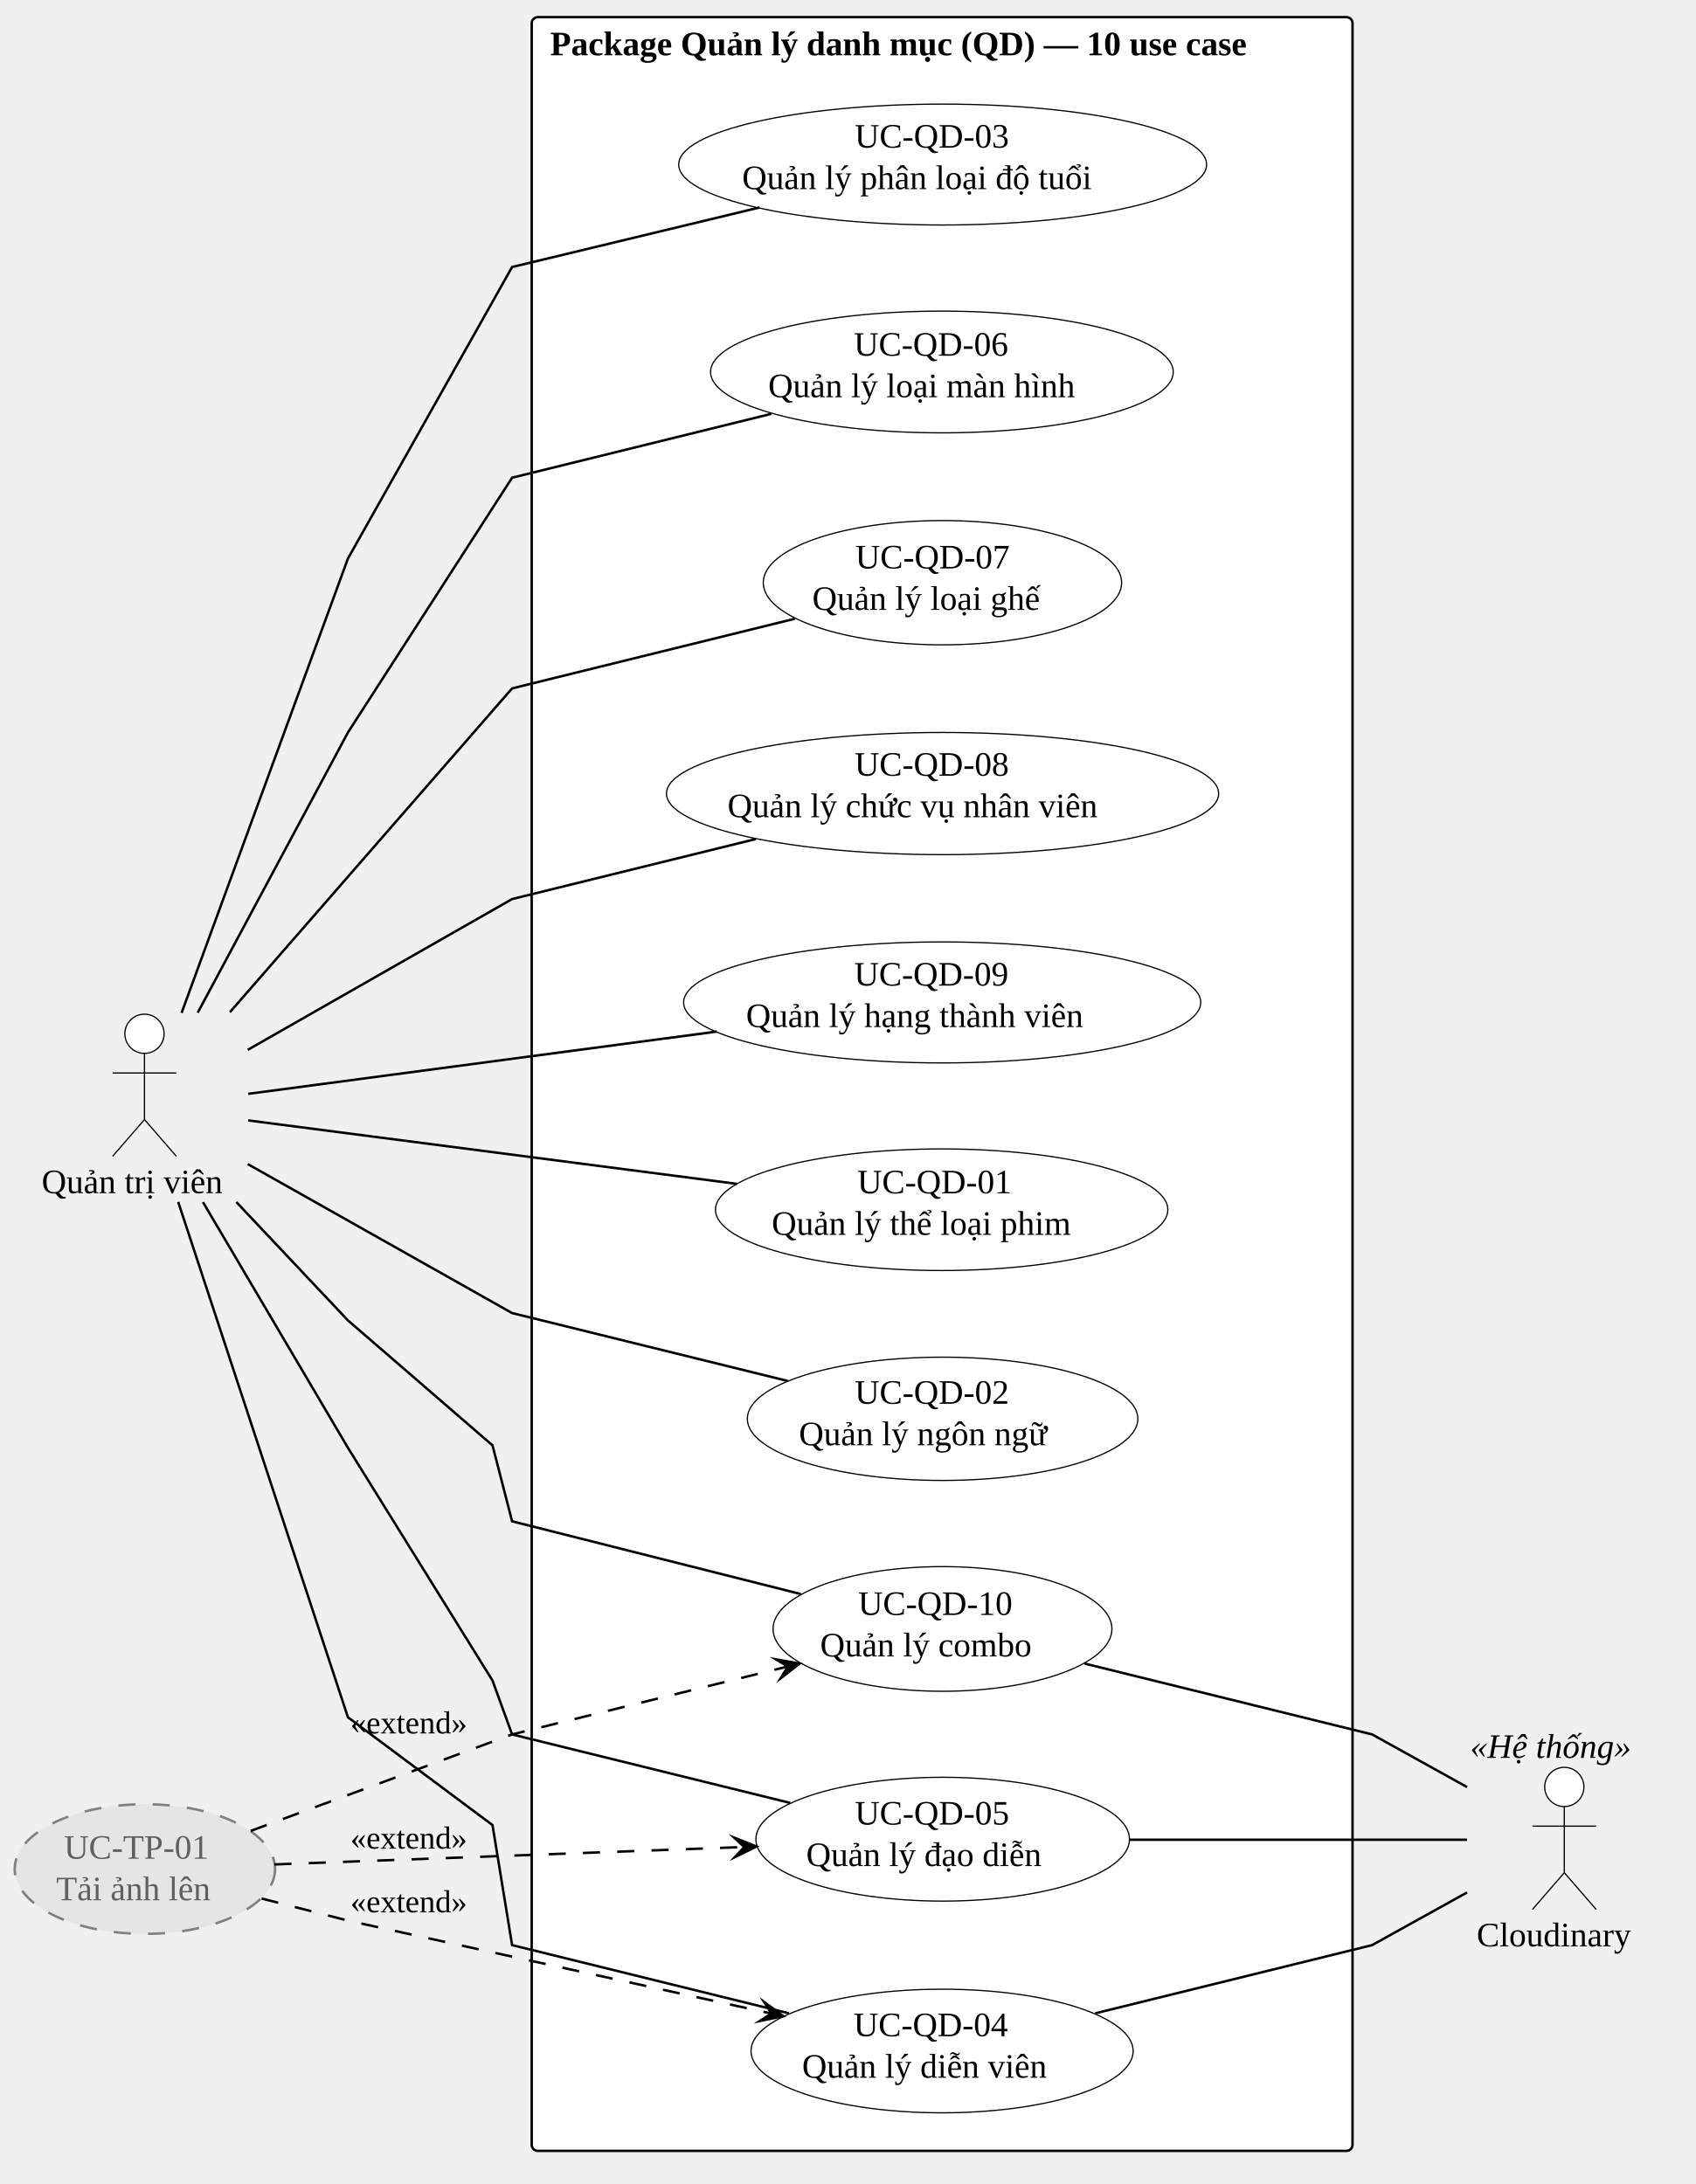
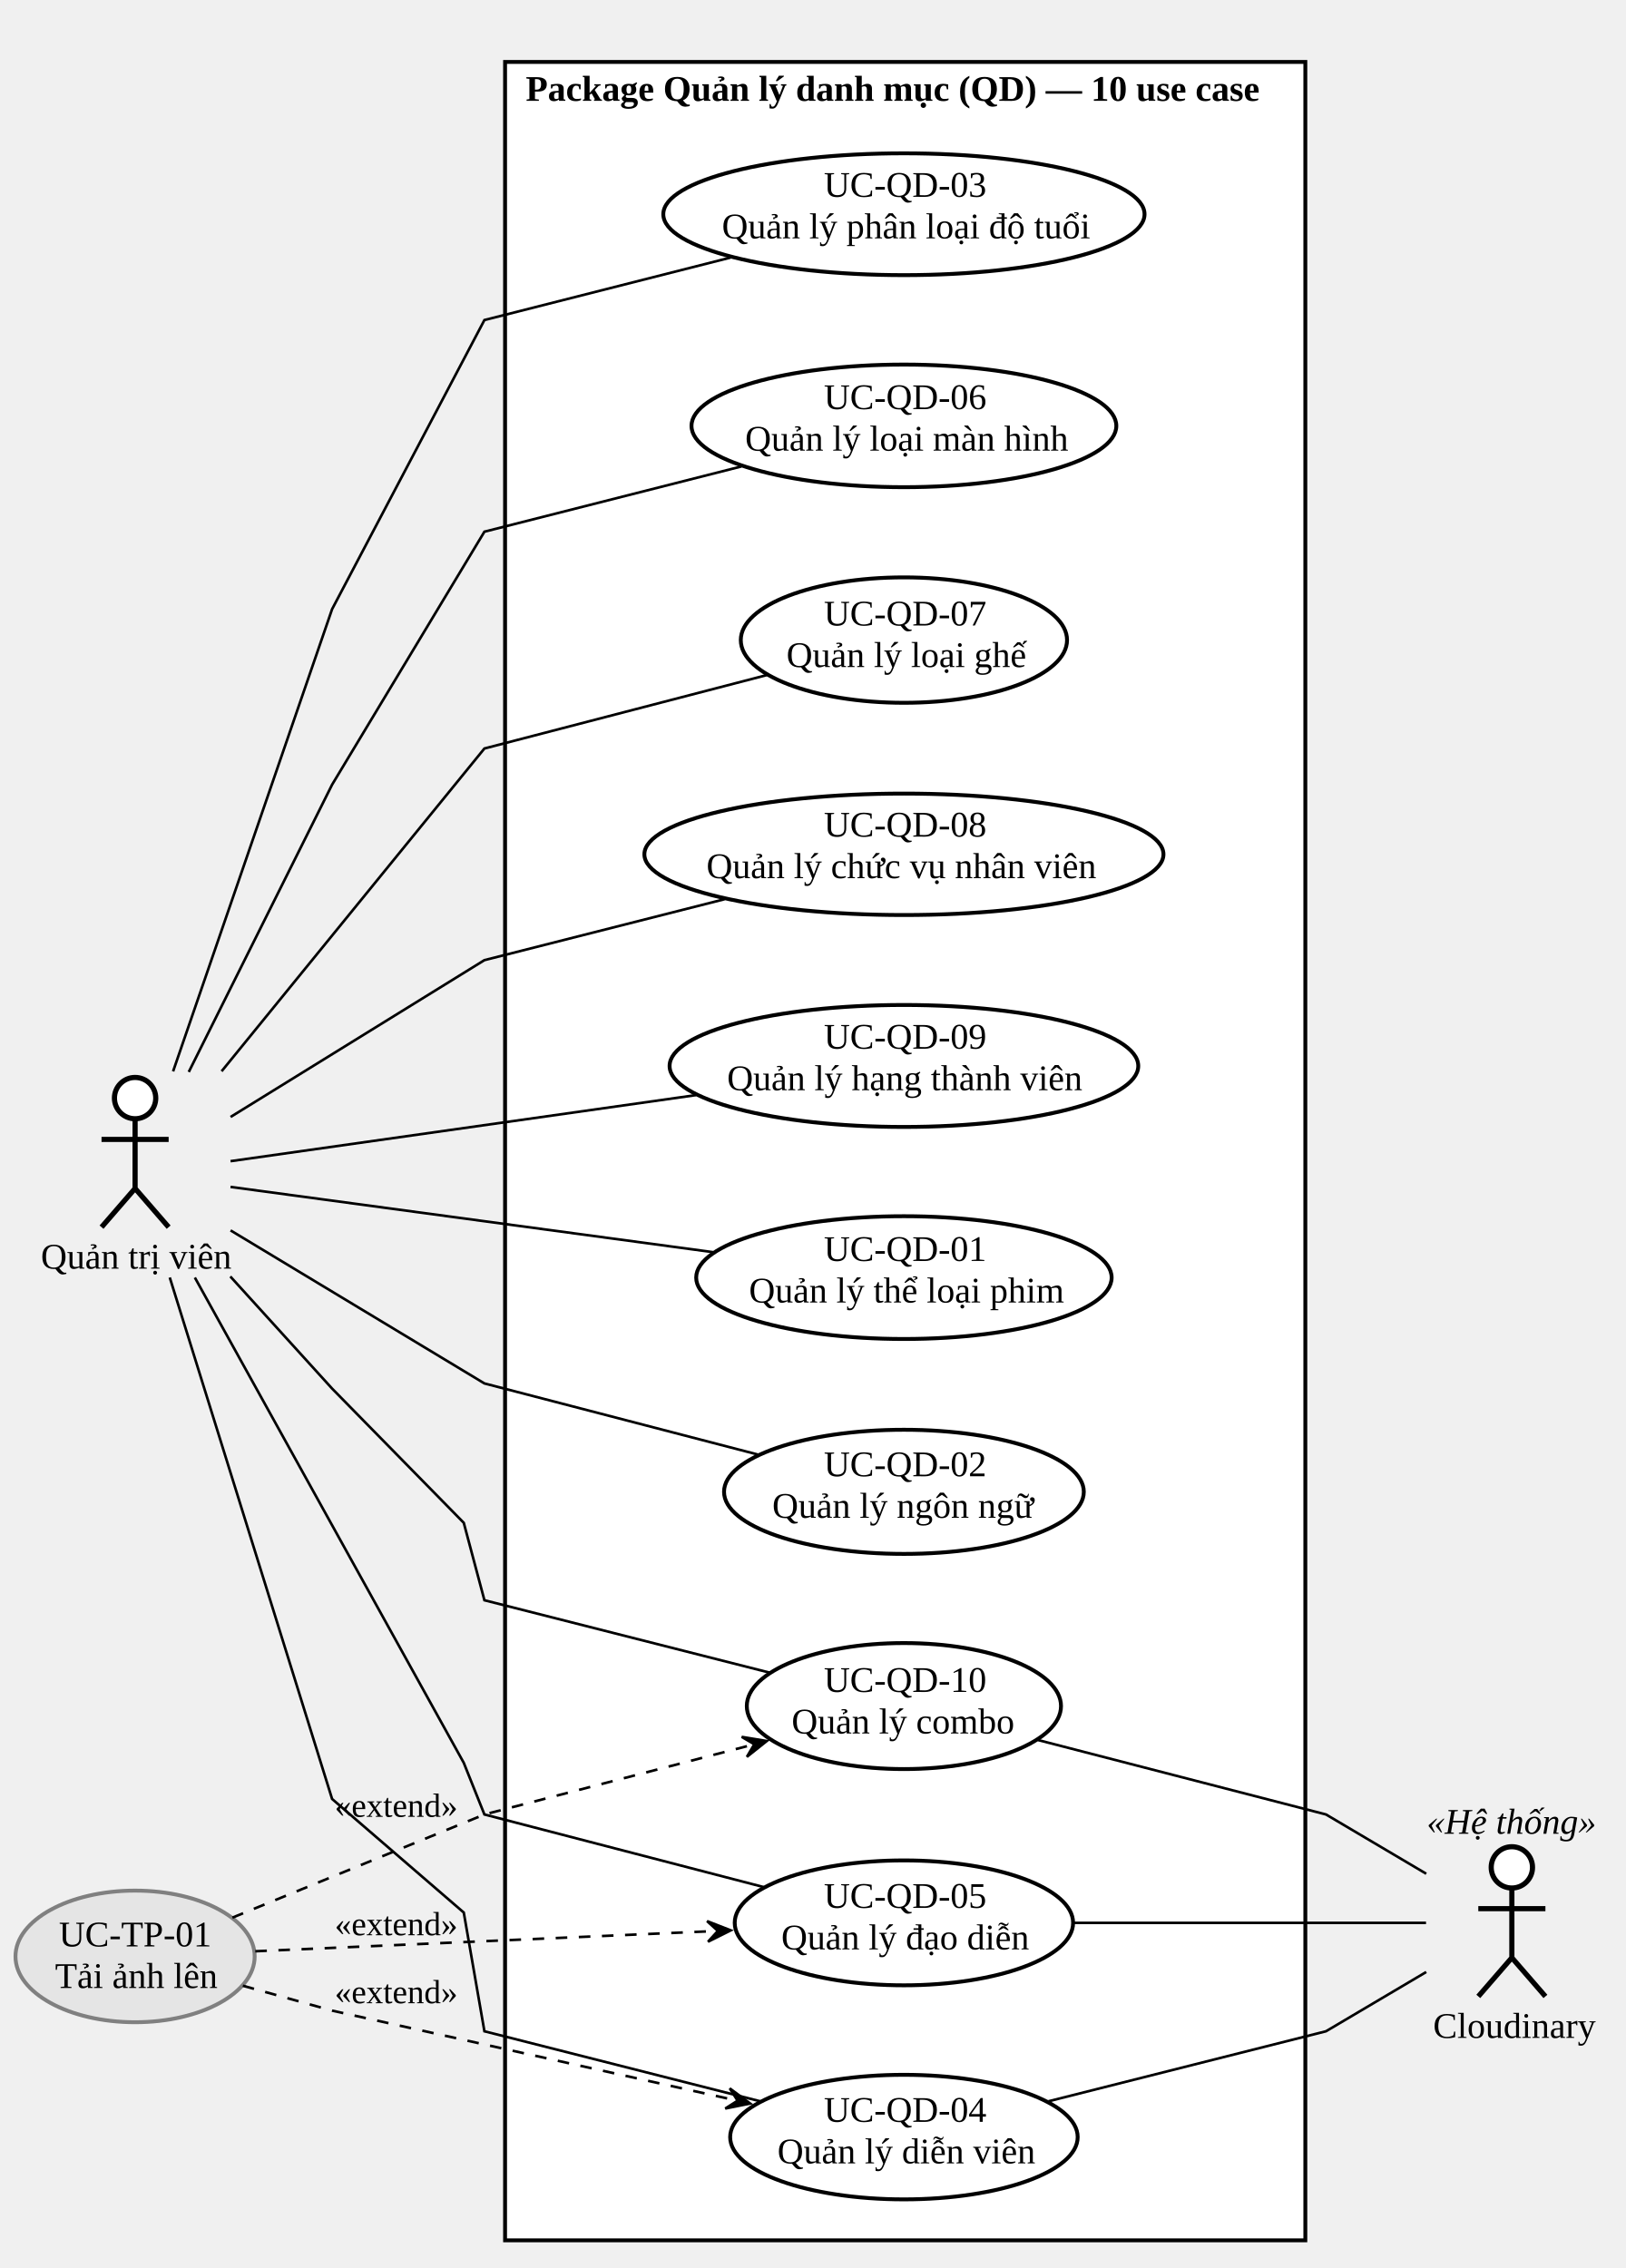
- <svg xmlns="http://www.w3.org/2000/svg" version="1.1" data-diagram-type="DESCRIPTION" style="width:1081px;height:1393px;background:#FFFFFF;" width="1081.25px" height="1393.75px" viewBox="0 0 1081 1393" zoomAndPan="magnify" preserveAspectRatio="none" contentStyleType="text/css">
+ <svg xmlns="http://www.w3.org/2000/svg" contentScriptType="application/ecmascript" contentStyleType="text/css" height="1373.438px" preserveAspectRatio="none" style="width:984px;height:1373px;" version="1.1" viewBox="0 0 984 1373" width="984.375px" zoomAndPan="magnify">
  <defs />
-   <g font-family="sans-serif" lengthAdjust="spacing">
-     <g class="cluster" data-qualified-name="PK" id="ent0002" data-source-line="15">
-       <rect x="339.063" y="10.938" width="523.438" height="1360.938" fill="#FFF" style="stroke:#000;stroke-width:1.563;" rx="3.906" ry="3.906" />
-       <text x="350.826" y="35.254" fill="#000" font-size="21.875" textLength="499.91" font-weight="700" font-family="'Times New Roman'">Package Quản lý danh mục (QD) — 10 use case</text>
-     </g>
-     <g class="entity" data-qualified-name="PK.UC_QD_01" id="ent0003" data-source-line="16">
-       <ellipse cx="600.483" cy="771.589" rx="144.233" ry="38.776" fill="#FFF" style="stroke:#000;stroke-width:0.781;" />
-       <text x="546.688" y="761.134" fill="#000" font-size="21.875" textLength="107.591" font-family="'Times New Roman'">UC-QD-01</text>
-       <text x="492.134" y="787.602" fill="#000" font-size="21.875" textLength="216.699" font-family="'Times New Roman'">Quản lý thể loại phim</text>
-     </g>
-     <g class="entity" data-qualified-name="PK.UC_QD_02" id="ent0004" data-source-line="17">
-       <ellipse cx="601.08" cy="904.939" rx="124.518" ry="39.314" fill="#FFF" style="stroke:#000;stroke-width:0.781;" />
-       <text x="545.063" y="895.328" fill="#000" font-size="21.875" textLength="112.035" font-family="'Times New Roman'">UC-QD-02</text>
-       <text x="509.484" y="921.796" fill="#000" font-size="21.875" textLength="183.192" font-family="'Times New Roman'">Quản lý ngôn ngữ</text>
-     </g>
-     <g class="entity" data-qualified-name="PK.UC_QD_03" id="ent0005" data-source-line="18">
-       <ellipse cx="601.123" cy="104.958" rx="168.31" ry="38.552" fill="#FFF" style="stroke:#000;stroke-width:0.781;" />
-       <text x="545.02" y="94.146" fill="#000" font-size="21.875" textLength="112.206" font-family="'Times New Roman'">UC-QD-03</text>
-       <text x="473.237" y="120.614" fill="#000" font-size="21.875" textLength="255.771" font-family="'Times New Roman'">Quản lý phân loại độ tuổi</text>
-     </g>
-     <g class="entity" data-qualified-name="PK.UC_QD_04" id="ent0006" data-source-line="19">
-       <ellipse cx="600.756" cy="1308.172" rx="121.849" ry="39.422" fill="#FFF" style="stroke:#000;stroke-width:0.781;" />
-       <text x="544.343" y="1298.728" fill="#000" font-size="21.875" textLength="112.825" font-family="'Times New Roman'">UC-QD-04</text>
-       <text x="511.477" y="1325.196" fill="#000" font-size="21.875" textLength="178.557" font-family="'Times New Roman'">Quản lý diễn viên</text>
-     </g>
-     <g class="entity" data-qualified-name="PK.UC_QD_05" id="ent0007" data-source-line="20">
-       <ellipse cx="601.15" cy="1173.078" rx="119.119" ry="39.485" fill="#FFF" style="stroke:#000;stroke-width:0.781;" />
-       <text x="545.154" y="1163.731" fill="#000" font-size="21.875" textLength="111.992" font-family="'Times New Roman'">UC-QD-05</text>
-       <text x="514.11" y="1190.199" fill="#000" font-size="21.875" textLength="174.081" font-family="'Times New Roman'">Quản lý đạo diễn</text>
-     </g>
-     <g class="entity" data-qualified-name="PK.UC_QD_06" id="ent0008" data-source-line="21">
-       <ellipse cx="600.647" cy="237.256" rx="147.522" ry="38.819" fill="#FFF" style="stroke:#000;stroke-width:0.781;" />
-       <text x="544.517" y="226.87" fill="#000" font-size="21.875" textLength="112.259" font-family="'Times New Roman'">UC-QD-06</text>
-       <text x="489.883" y="253.338" fill="#000" font-size="21.875" textLength="221.527" font-family="'Times New Roman'">Quản lý loại màn hình</text>
-     </g>
-     <g class="entity" data-qualified-name="PK.UC_QD_07" id="ent0009" data-source-line="22">
-       <ellipse cx="600.993" cy="371.661" rx="114.274" ry="39.63" fill="#FFF" style="stroke:#000;stroke-width:0.781;" />
-       <text x="545.456" y="362.537" fill="#000" font-size="21.875" textLength="111.073" font-family="'Times New Roman'">UC-QD-07</text>
-       <text x="517.984" y="389.005" fill="#000" font-size="21.875" textLength="166.017" font-family="'Times New Roman'">Quản lý loại ghế</text>
-     </g>
-     <g class="entity" data-qualified-name="PK.UC_QD_08" id="ent0010" data-source-line="23">
-       <ellipse cx="601.053" cy="506.148" rx="176.053" ry="38.961" fill="#FFF" style="stroke:#000;stroke-width:0.781;" />
-       <text x="544.939" y="494.764" fill="#000" font-size="21.875" textLength="112.227" font-family="'Times New Roman'">UC-QD-08</text>
-       <text x="463.917" y="521.232" fill="#000" font-size="21.875" textLength="274.271" font-family="'Times New Roman'">Quản lý chức vụ nhân viên</text>
-     </g>
-     <g class="entity" data-qualified-name="PK.UC_QD_09" id="ent0011" data-source-line="24">
-       <ellipse cx="600.815" cy="639.37" rx="164.877" ry="38.589" fill="#FFF" style="stroke:#000;stroke-width:0.781;" />
-       <text x="544.685" y="628.617" fill="#000" font-size="21.875" textLength="112.259" font-family="'Times New Roman'">UC-QD-09</text>
-       <text x="475.749" y="655.085" fill="#000" font-size="21.875" textLength="250.131" font-family="'Times New Roman'">Quản lý hạng thành viên</text>
-     </g>
-     <g class="entity" data-qualified-name="PK.UC_QD_10" id="ent0012" data-source-line="25">
-       <ellipse cx="601.019" cy="1038.969" rx="108.05" ry="39.75" fill="#FFF" style="stroke:#000;stroke-width:0.781;" />
-       <text x="547.223" y="1030.028" fill="#000" font-size="21.875" textLength="107.591" font-family="'Times New Roman'">UC-QD-10</text>
-       <text x="522.993" y="1056.496" fill="#000" font-size="21.875" textLength="156.052" font-family="'Times New Roman'">Quản lý combo</text>
-     </g>
-     <g class="entity" data-qualified-name="A_QTV" id="ent0001" data-source-line="14">
-       <ellipse cx="92.129" cy="659.375" rx="12.5" ry="12.5" fill="#FFF" style="stroke:#000;stroke-width:0.781;" />
-       <path d="M92.129,671.875 L92.129,714.063 M71.816,684.375 L112.441,684.375 M92.129,714.063 L71.816,737.5 M92.129,714.063 L112.441,737.5" style="stroke:#000;stroke-width:0.781;" fill="none" />
-       <text x="26.563" y="761.035" fill="#000" font-size="21.875" textLength="131.133" font-family="'Times New Roman'">Quản trị viên</text>
-     </g>
-     <g class="entity" data-qualified-name="UC_TP_01" id="ent0013" data-source-line="27">
-       <ellipse cx="92.389" cy="1192.121" rx="83.014" ry="41.34" fill="#E5E5E5" style="stroke:#808080;stroke-width:1.563;stroke-dasharray:10.938,10.938;" />
-       <text x="40.804" y="1185.539" fill="#606060" font-size="21.875" textLength="103.169" font-family="'Times New Roman'">UC-TP-01</text>
-       <text x="35.827" y="1212.007" fill="#606060" font-size="21.875" textLength="113.124" font-family="'Times New Roman'">Tải ảnh lên</text>
-     </g>
-     <g class="entity" data-qualified-name="A_CLD" id="ent0014" data-source-line="28">
-       <ellipse cx="997.544" cy="1139.749" rx="12.5" ry="12.5" fill="#FFF" style="stroke:#000;stroke-width:0.781;" />
-       <path d="M997.544,1152.249 L997.544,1194.437 M977.232,1164.749 L1017.857,1164.749 M997.544,1194.437 L977.232,1217.874 M997.544,1194.437 L1017.857,1217.874" style="stroke:#000;stroke-width:0.781;" fill="none" />
-       <text x="941.666" y="1241.409" fill="#000" font-size="21.875" textLength="111.757" font-family="'Times New Roman'">Cloudinary</text>
-       <text x="937.5" y="1121.191" fill="#000" font-size="21.875" textLength="120.088" font-style="italic" font-family="'Times New Roman'">«Hệ thống»</text>
-     </g>
-     <g class="link" data-entity-1="ent0001" data-entity-2="ent0003" id="lnk15" data-source-line="29" data-link-type="association">
-       <path d="M158.281,714.625 C236.531,724.781 370.297,742.156 470.031,755.109" style="stroke:#000;stroke-width:1.563;" fill="none" id="A_QTV-UC_QD_01" />
-     </g>
-     <g class="link" data-entity-1="ent0001" data-entity-2="ent0004" id="lnk16" data-source-line="30" data-link-type="association">
-       <path d="M157.984,742.469 C226.891,781.313 326.563,837.5 326.563,837.5 C326.563,837.5 423.953,861.5 502.328,880.813" style="stroke:#000;stroke-width:1.563;" fill="none" id="A_QTV-UC_QD_02" />
-     </g>
-     <g class="link" data-entity-1="ent0001" data-entity-2="ent0005" id="lnk17" data-source-line="31" data-link-type="association">
-       <path d="M115.781,646.078 C152.406,546.016 221.875,356.25 221.875,356.25 C221.875,356.25 326.563,170.313 326.563,170.313 C326.563,170.313 409.859,150.266 484.375,132.328" style="stroke:#000;stroke-width:1.563;" fill="none" id="A_QTV-UC_QD_03" />
-     </g>
-     <g class="link" data-entity-1="ent0001" data-entity-2="ent0006" id="lnk18" data-source-line="32" data-link-type="association">
-       <path d="M113.625,766.609 C149.609,875.891 221.875,1095.313 221.875,1095.313 C221.875,1095.313 314.063,1164.063 314.063,1164.063 C314.063,1164.063 326.563,1240.625 326.563,1240.625 C326.563,1240.625 424.594,1264.781 503.094,1284.125" style="stroke:#000;stroke-width:1.563;" fill="none" id="A_QTV-UC_QD_04" />
-     </g>
-     <g class="link" data-entity-1="ent0001" data-entity-2="ent0007" id="lnk19" data-source-line="33" data-link-type="association">
-       <path d="M129.438,766.75 C167.344,831.016 221.875,923.438 221.875,923.438 C221.875,923.438 314.063,1071.875 314.063,1071.875 C314.063,1071.875 326.563,1106.25 326.563,1106.25 C326.563,1106.25 425.234,1130.563 503.859,1149.938" style="stroke:#000;stroke-width:1.563;" fill="none" id="A_QTV-UC_QD_05" />
-     </g>
-     <g class="link" data-entity-1="ent0001" data-entity-2="ent0008" id="lnk20" data-source-line="34" data-link-type="association">
-       <path d="M126.078,645.922 C164.031,575.109 221.875,467.188 221.875,467.188 C221.875,467.188 326.563,304.688 326.563,304.688 C326.563,304.688 415.547,282.766 491.844,263.953" style="stroke:#000;stroke-width:1.563;" fill="none" id="A_QTV-UC_QD_06" />
-     </g>
-     <g class="link" data-entity-1="ent0001" data-entity-2="ent0009" id="lnk21" data-source-line="35" data-link-type="association">
-       <path d="M146.578,645.625 C215.266,566.797 326.563,439.063 326.563,439.063 C326.563,439.063 427.813,414.109 506.906,394.625" style="stroke:#000;stroke-width:1.563;" fill="none" id="A_QTV-UC_QD_07" />
-     </g>
-     <g class="link" data-entity-1="ent0001" data-entity-2="ent0010" id="lnk22" data-source-line="36" data-link-type="association">
-       <path d="M157.984,669.609 C226.891,630.297 326.563,573.438 326.563,573.438 C326.563,573.438 408.109,553.344 482,535.141" style="stroke:#000;stroke-width:1.563;" fill="none" id="A_QTV-UC_QD_08" />
-     </g>
-     <g class="link" data-entity-1="ent0001" data-entity-2="ent0011" id="lnk23" data-source-line="37" data-link-type="association">
-       <path d="M158.281,697.672 C233.203,687.719 359.031,670.984 457.141,657.953" style="stroke:#000;stroke-width:1.563;" fill="none" id="A_QTV-UC_QD_09" />
-     </g>
-     <g class="link" data-entity-1="ent0001" data-entity-2="ent0012" id="lnk24" data-source-line="38" data-link-type="association">
-       <path d="M150.688,766.672 C184.906,802.969 221.875,842.188 221.875,842.188 C221.875,842.188 314.063,921.875 314.063,921.875 C314.063,921.875 326.563,970.313 326.563,970.313 C326.563,970.313 431.078,996.672 510.687,1016.734" style="stroke:#000;stroke-width:1.563;" fill="none" id="A_QTV-UC_QD_10" />
-     </g>
-     <g class="link" data-entity-1="ent0006" data-entity-2="ent0014" id="lnk25" data-source-line="39" data-link-type="association">
-       <path d="M698.469,1284.125 C776.969,1264.781 875,1240.625 875,1240.625 C875,1240.625 905.281,1223.828 935.547,1207.031" style="stroke:#000;stroke-width:1.563;" fill="none" id="UC_QD_04-A_CLD" />
-     </g>
-     <g class="link" data-entity-1="ent0007" data-entity-2="ent0014" id="lnk26" data-source-line="40" data-link-type="association">
-       <path d="M719.953,1173.438 C790.875,1173.438 878.281,1173.438 935.516,1173.438" style="stroke:#000;stroke-width:1.563;" fill="none" id="UC_QD_05-A_CLD" />
-     </g>
-     <g class="link" data-entity-1="ent0012" data-entity-2="ent0014" id="lnk27" data-source-line="41" data-link-type="association">
-       <path d="M691.625,1061.063 C771.141,1080.656 875,1106.25 875,1106.25 C875,1106.25 905.281,1123.047 935.547,1139.844" style="stroke:#000;stroke-width:1.563;" fill="none" id="UC_QD_10-A_CLD" />
-     </g>
-     <g class="link" data-entity-1="ent0013" data-entity-2="ent0006" id="lnk28" data-source-line="42" data-link-type="dependency">
-       <path d="M166.797,1210.891 C195.563,1218.266 221.875,1225 221.875,1225 C221.875,1225 380.151,1259.731 491.947,1284.278" style="stroke:#000;stroke-width:1.563;stroke-dasharray:10.938,10.938;" fill="none" id="UC_TP_01-to-UC_QD_04" />
-       <polygon points="499.578,1285.953,487.183,1276.833,491.947,1284.278,484.502,1289.042,499.578,1285.953" fill="#000" style="stroke:#000;stroke-width:1.563;stroke-linejoin:miter;stroke-miterlimit:10;" />
-       <text x="223.438" y="1219.678" fill="#000" font-size="20.313" textLength="89.522" font-family="'Times New Roman'">«extend»</text>
-     </g>
-     <g class="link" data-entity-1="ent0013" data-entity-2="ent0007" id="lnk29" data-source-line="43" data-link-type="dependency">
-       <path d="M174.969,1189.172 C258.125,1186.094 380.396,1181.556 474.599,1178.056" style="stroke:#000;stroke-width:1.563;stroke-dasharray:10.938,10.938;" fill="none" id="UC_TP_01-to-UC_QD_05" />
-       <polygon points="482.406,1177.766,468.121,1172.042,474.599,1178.056,468.585,1184.533,482.406,1177.766" fill="#000" style="stroke:#000;stroke-width:1.563;stroke-linejoin:miter;stroke-miterlimit:10;" />
-       <text x="223.438" y="1179.053" fill="#000" font-size="20.313" textLength="89.522" font-family="'Times New Roman'">«extend»</text>
-     </g>
-     <g class="link" data-entity-1="ent0013" data-entity-2="ent0012" id="lnk30" data-source-line="44" data-link-type="dependency">
-       <path d="M159.844,1167.797 C228.672,1142.391 326.563,1106.25 326.563,1106.25 C326.563,1106.25 422.836,1082.525 502.352,1062.932" style="stroke:#000;stroke-width:1.563;stroke-dasharray:10.938,10.938;" fill="none" id="UC_TP_01-to-UC_QD_10" />
-       <polygon points="509.938,1061.063,494.788,1058.359,502.352,1062.932,497.779,1070.496,509.938,1061.063" fill="#000" style="stroke:#000;stroke-width:1.563;stroke-linejoin:miter;stroke-miterlimit:10;" />
-       <text x="223.438" y="1105.615" fill="#000" font-size="20.313" textLength="89.522" font-family="'Times New Roman'">«extend»</text>
-     </g>
+   <g>
+     <rect fill="#FFFFFF" height="1318.75" style="stroke: #000000; stroke-width: 2.344;" width="484.375" x="305.703" y="37.5" />
+     <text fill="#000000" font-family="Times New Roman" font-size="21.875" font-weight="bold" lengthAdjust="spacingAndGlyphs" textLength="459.375" x="318.203" y="61.047">Package Quản lý danh mục (QD) — 10 use case</text>
+     <ellipse cx="547.107" cy="773.431" fill="#FFFFFF" rx="125.732" ry="37.165" style="stroke: #000000; stroke-width: 2.344;" />
+     <text fill="#000000" font-family="Times New Roman" font-size="21.875" lengthAdjust="spacingAndGlyphs" textLength="96.875" x="498.67" y="763.352">UC-QD-01</text>
+     <text fill="#000000" font-family="Times New Roman" font-size="21.875" lengthAdjust="spacingAndGlyphs" textLength="187.5" x="453.357" y="788.506">Quản lý thể loại phim</text>
+     <ellipse cx="547.114" cy="903.124" fill="#FFFFFF" rx="108.88" ry="37.577" style="stroke: #000000; stroke-width: 2.344;" />
+     <text fill="#000000" font-family="Times New Roman" font-size="21.875" lengthAdjust="spacingAndGlyphs" textLength="96.875" x="498.677" y="893.69">UC-QD-02</text>
+     <text fill="#000000" font-family="Times New Roman" font-size="21.875" lengthAdjust="spacingAndGlyphs" textLength="159.375" x="467.427" y="918.844">Quản lý ngôn ngữ</text>
+     <ellipse cx="547.111" cy="129.687" fill="#FFFFFF" rx="145.642" ry="36.874" style="stroke: #000000; stroke-width: 2.344;" />
+     <text fill="#000000" font-family="Times New Roman" font-size="21.875" lengthAdjust="spacingAndGlyphs" textLength="96.875" x="498.673" y="119.145">UC-QD-03</text>
+     <text fill="#000000" font-family="Times New Roman" font-size="21.875" lengthAdjust="spacingAndGlyphs" textLength="220.312" x="436.954" y="144.3">Quản lý phân loại độ tuổi</text>
+     <ellipse cx="547.112" cy="1293.749" fill="#FFFFFF" rx="105.174" ry="37.702" style="stroke: #000000; stroke-width: 2.344;" />
+     <text fill="#000000" font-family="Times New Roman" font-size="21.875" lengthAdjust="spacingAndGlyphs" textLength="96.875" x="498.674" y="1284.508">UC-QD-04</text>
+     <text fill="#000000" font-family="Times New Roman" font-size="21.875" lengthAdjust="spacingAndGlyphs" textLength="153.125" x="470.549" y="1309.662">Quản lý diễn viên</text>
+     <ellipse cx="547.111" cy="1164.057" fill="#FFFFFF" rx="102.407" ry="37.807" style="stroke: #000000; stroke-width: 2.344;" />
+     <text fill="#000000" font-family="Times New Roman" font-size="21.875" lengthAdjust="spacingAndGlyphs" textLength="96.875" x="498.673" y="1154.978">UC-QD-05</text>
+     <text fill="#000000" font-family="Times New Roman" font-size="21.875" lengthAdjust="spacingAndGlyphs" textLength="148.438" x="472.892" y="1180.132">Quản lý đạo diễn</text>
+     <ellipse cx="547.11" cy="257.817" fill="#FFFFFF" rx="128.563" ry="37.114" style="stroke: #000000; stroke-width: 2.344;" />
+     <text fill="#000000" font-family="Times New Roman" font-size="21.875" lengthAdjust="spacingAndGlyphs" textLength="96.875" x="498.673" y="247.658">UC-QD-06</text>
+     <text fill="#000000" font-family="Times New Roman" font-size="21.875" lengthAdjust="spacingAndGlyphs" textLength="192.188" x="451.016" y="272.812">Quản lý loại màn hình</text>
+     <ellipse cx="547.112" cy="387.495" fill="#FFFFFF" rx="98.737" ry="37.964" style="stroke: #000000; stroke-width: 2.344;" />
+     <text fill="#000000" font-family="Times New Roman" font-size="21.875" lengthAdjust="spacingAndGlyphs" textLength="96.875" x="498.674" y="378.657">UC-QD-07</text>
+     <text fill="#000000" font-family="Times New Roman" font-size="21.875" lengthAdjust="spacingAndGlyphs" textLength="142.188" x="476.018" y="403.811">Quản lý loại ghế</text>
+     <ellipse cx="547.112" cy="517.182" fill="#FFFFFF" rx="157.096" ry="36.76" style="stroke: #000000; stroke-width: 2.344;" />
+     <text fill="#000000" font-family="Times New Roman" font-size="21.875" lengthAdjust="spacingAndGlyphs" textLength="96.875" x="498.675" y="506.458">UC-QD-08</text>
+     <text fill="#000000" font-family="Times New Roman" font-size="21.875" lengthAdjust="spacingAndGlyphs" textLength="239.062" x="427.581" y="531.612">Quản lý chức vụ nhân viên</text>
+     <ellipse cx="547.116" cy="645.31" fill="#FFFFFF" rx="141.835" ry="36.919" style="stroke: #000000; stroke-width: 2.344;" />
+     <text fill="#000000" font-family="Times New Roman" font-size="21.875" lengthAdjust="spacingAndGlyphs" textLength="96.875" x="498.678" y="634.841">UC-QD-09</text>
+     <text fill="#000000" font-family="Times New Roman" font-size="21.875" lengthAdjust="spacingAndGlyphs" textLength="214.062" x="440.085" y="659.995">Quản lý hạng thành viên</text>
+     <ellipse cx="547.106" cy="1032.816" fill="#FFFFFF" rx="95.09" ry="38.144" style="stroke: #000000; stroke-width: 2.344;" />
+     <text fill="#000000" font-family="Times New Roman" font-size="21.875" lengthAdjust="spacingAndGlyphs" textLength="96.875" x="498.668" y="1024.252">UC-QD-10</text>
+     <text fill="#000000" font-family="Times New Roman" font-size="21.875" lengthAdjust="spacingAndGlyphs" textLength="135.938" x="479.137" y="1049.407">Quản lý combo</text>
+     <ellipse cx="81.766" cy="664.766" fill="#FFFFFF" rx="12.5" ry="12.5" style="stroke: #000000; stroke-width: 3.125;" />
+     <path d="M81.766,677.266 L81.766,719.453 M61.453,689.766 L102.078,689.766 M81.766,719.453 L61.453,742.891 M81.766,719.453 L102.078,742.891 " fill="none" style="stroke: #000000; stroke-width: 3.125;" />
+     <text fill="#000000" font-family="Times New Roman" font-size="21.875" lengthAdjust="spacingAndGlyphs" textLength="114.062" x="24.734" y="768">Quản trị viên</text>
+     <ellipse cx="81.76" cy="1184.375" fill="#E5E5E5" rx="72.385" ry="39.843" style="stroke: #808080; stroke-width: 2.344;" />
+     <text fill="#000000" font-family="Times New Roman" font-size="21.875" lengthAdjust="spacingAndGlyphs" textLength="92.188" x="35.666" y="1178.312">UC-TP-01</text>
+     <text fill="#000000" font-family="Times New Roman" font-size="21.875" lengthAdjust="spacingAndGlyphs" textLength="96.875" x="33.322" y="1203.466">Tải ảnh lên</text>
+     <ellipse cx="915.078" cy="1130.467" fill="#FFFFFF" rx="12.5" ry="12.5" style="stroke: #000000; stroke-width: 3.125;" />
+     <path d="M915.078,1142.967 L915.078,1185.154 M894.766,1155.467 L935.391,1155.467 M915.078,1185.154 L894.766,1208.592 M915.078,1185.154 L935.391,1208.592 " fill="none" style="stroke: #000000; stroke-width: 3.125;" />
+     <text fill="#000000" font-family="Times New Roman" font-size="21.875" lengthAdjust="spacingAndGlyphs" textLength="95.312" x="867.422" y="1233.701">Cloudinary</text>
+     <text fill="#000000" font-family="Times New Roman" font-size="21.875" font-style="italic" lengthAdjust="spacingAndGlyphs" textLength="103.125" x="863.516" y="1110.11">«Hệ thống»</text>
+     <path d="M139.531,718.531 C211.844,728.312 339.125,745.531 431.953,758.078 " fill="none" id="A_QTV-UC_QD_01" style="stroke: #000000; stroke-width: 1.562;" />
+     <path d="M139.562,744.859 C201.734,782.344 293.203,837.5 293.203,837.5 C293.203,837.5 385.719,861.562 458.703,880.547 " fill="none" id="A_QTV-UC_QD_02" style="stroke: #000000; stroke-width: 1.562;" />
+     <path d="M104.766,648.578 C138.719,549.875 201.016,368.75 201.016,368.75 C201.016,368.75 293.203,193.75 293.203,193.75 C293.203,193.75 372.5,173.625 442.188,155.922 " fill="none" id="A_QTV-UC_QD_03" style="stroke: #000000; stroke-width: 1.562;" />
+     <path d="M102.75,773.375 C136.188,880.781 201.016,1089.062 201.016,1089.062 C201.016,1089.062 280.703,1157.812 280.703,1157.812 C280.703,1157.812 293.203,1229.688 293.203,1229.688 C293.203,1229.688 386.906,1253.469 460.125,1272.062 " fill="none" id="A_QTV-UC_QD_04" style="stroke: #000000; stroke-width: 1.562;" />
+     <path d="M117.938,773.406 C174.531,875.562 280.703,1067.188 280.703,1067.188 C280.703,1067.188 293.203,1098.438 293.203,1098.438 C293.203,1098.438 388.719,1123.281 462.219,1142.391 " fill="none" id="A_QTV-UC_QD_05" style="stroke: #000000; stroke-width: 1.562;" />
+     <path d="M114.25,648.953 C149.125,579.047 201.016,475 201.016,475 C201.016,475 293.203,321.875 293.203,321.875 C293.203,321.875 377.547,300.469 448.703,282.391 " fill="none" id="A_QTV-UC_QD_06" style="stroke: #000000; stroke-width: 1.562;" />
+     <path d="M134.125,648.531 C196.25,572.234 293.203,453.125 293.203,453.125 C293.203,453.125 390.547,427.812 464.312,408.625 " fill="none" id="A_QTV-UC_QD_07" style="stroke: #000000; stroke-width: 1.562;" />
+     <path d="M139.562,676.188 C201.734,637.766 293.203,581.25 293.203,581.25 C293.203,581.25 369.766,561.812 438.531,544.359 " fill="none" id="A_QTV-UC_QD_08" style="stroke: #000000; stroke-width: 1.562;" />
+     <path d="M139.531,702.953 C209.078,693.078 329.469,675.984 421.156,662.969 " fill="none" id="A_QTV-UC_QD_09" style="stroke: #000000; stroke-width: 1.562;" />
+     <path d="M139.406,772.75 C169.734,806.141 201.016,840.625 201.016,840.625 C201.016,840.625 280.703,921.875 280.703,921.875 C280.703,921.875 293.203,968.75 293.203,968.75 C293.203,968.75 391.781,993.781 465.703,1012.547 " fill="none" id="A_QTV-UC_QD_10" style="stroke: #000000; stroke-width: 1.562;" />
+     <path d="M634.641,1272.062 C708.297,1253.469 802.578,1229.688 802.578,1229.688 C802.578,1229.688 833.891,1211.172 863.25,1193.797 " fill="none" id="UC_QD_04-A_CLD" style="stroke: #000000; stroke-width: 1.562;" />
+     <path d="M649.828,1164.062 C719.203,1164.062 808.297,1164.062 863.125,1164.062 " fill="none" id="UC_QD_05-A_CLD" style="stroke: #000000; stroke-width: 1.562;" />
+     <path d="M628.312,1053.391 C702.781,1072.641 802.578,1098.438 802.578,1098.438 C802.578,1098.438 833.891,1116.953 863.25,1134.328 " fill="none" id="UC_QD_10-A_CLD" style="stroke: #000000; stroke-width: 1.562;" />
+     <path d="M147,1202.125 C174.719,1209.859 201.016,1217.188 201.016,1217.188 C201.016,1217.188 344.859,1249.156 446.656,1271.781 " fill="none" id="UC_TP_01-UC_QD_04" style="stroke: #000000; stroke-width: 1.562; stroke-dasharray: 7.0,7.0;" />
+     <polygon fill="#000000" points="454.062,1273.422,441.696,1264.262,446.437,1271.722,438.977,1276.463,454.062,1273.422" style="stroke: #000000; stroke-width: 1.562;" />
+     <text fill="#000000" font-family="Times New Roman" font-size="20.312" lengthAdjust="spacingAndGlyphs" textLength="76.562" x="202.578" y="1212.714">«extend»</text>
+     <path d="M154.531,1181.25 C229.266,1177.969 347.766,1172.75 434.75,1168.938 " fill="none" id="UC_TP_01-UC_QD_05" style="stroke: #000000; stroke-width: 1.562; stroke-dasharray: 7.0,7.0;" />
+     <polygon fill="#000000" points="442.297,1168.594,427.963,1162.994,434.493,1168.951,428.535,1175.481,442.297,1168.594" style="stroke: #000000; stroke-width: 1.562;" />
+     <text fill="#000000" font-family="Times New Roman" font-size="20.312" lengthAdjust="spacingAndGlyphs" textLength="76.562" x="202.578" y="1171.557">«extend»</text>
+     <path d="M140.672,1160.891 C202.812,1135.453 293.203,1098.438 293.203,1098.438 C293.203,1098.438 384.062,1074.812 456.734,1055.906 " fill="none" id="UC_TP_01-UC_QD_10" style="stroke: #000000; stroke-width: 1.562; stroke-dasharray: 7.0,7.0;" />
+     <polygon fill="#000000" points="464.109,1053.984,448.928,1051.468,456.548,1055.947,452.068,1063.567,464.109,1053.984" style="stroke: #000000; stroke-width: 1.562;" />
+     <text fill="#000000" font-family="Times New Roman" font-size="20.312" lengthAdjust="spacingAndGlyphs" textLength="76.562" x="202.578" y="1099.854">«extend»</text>
  </g>
</svg>
